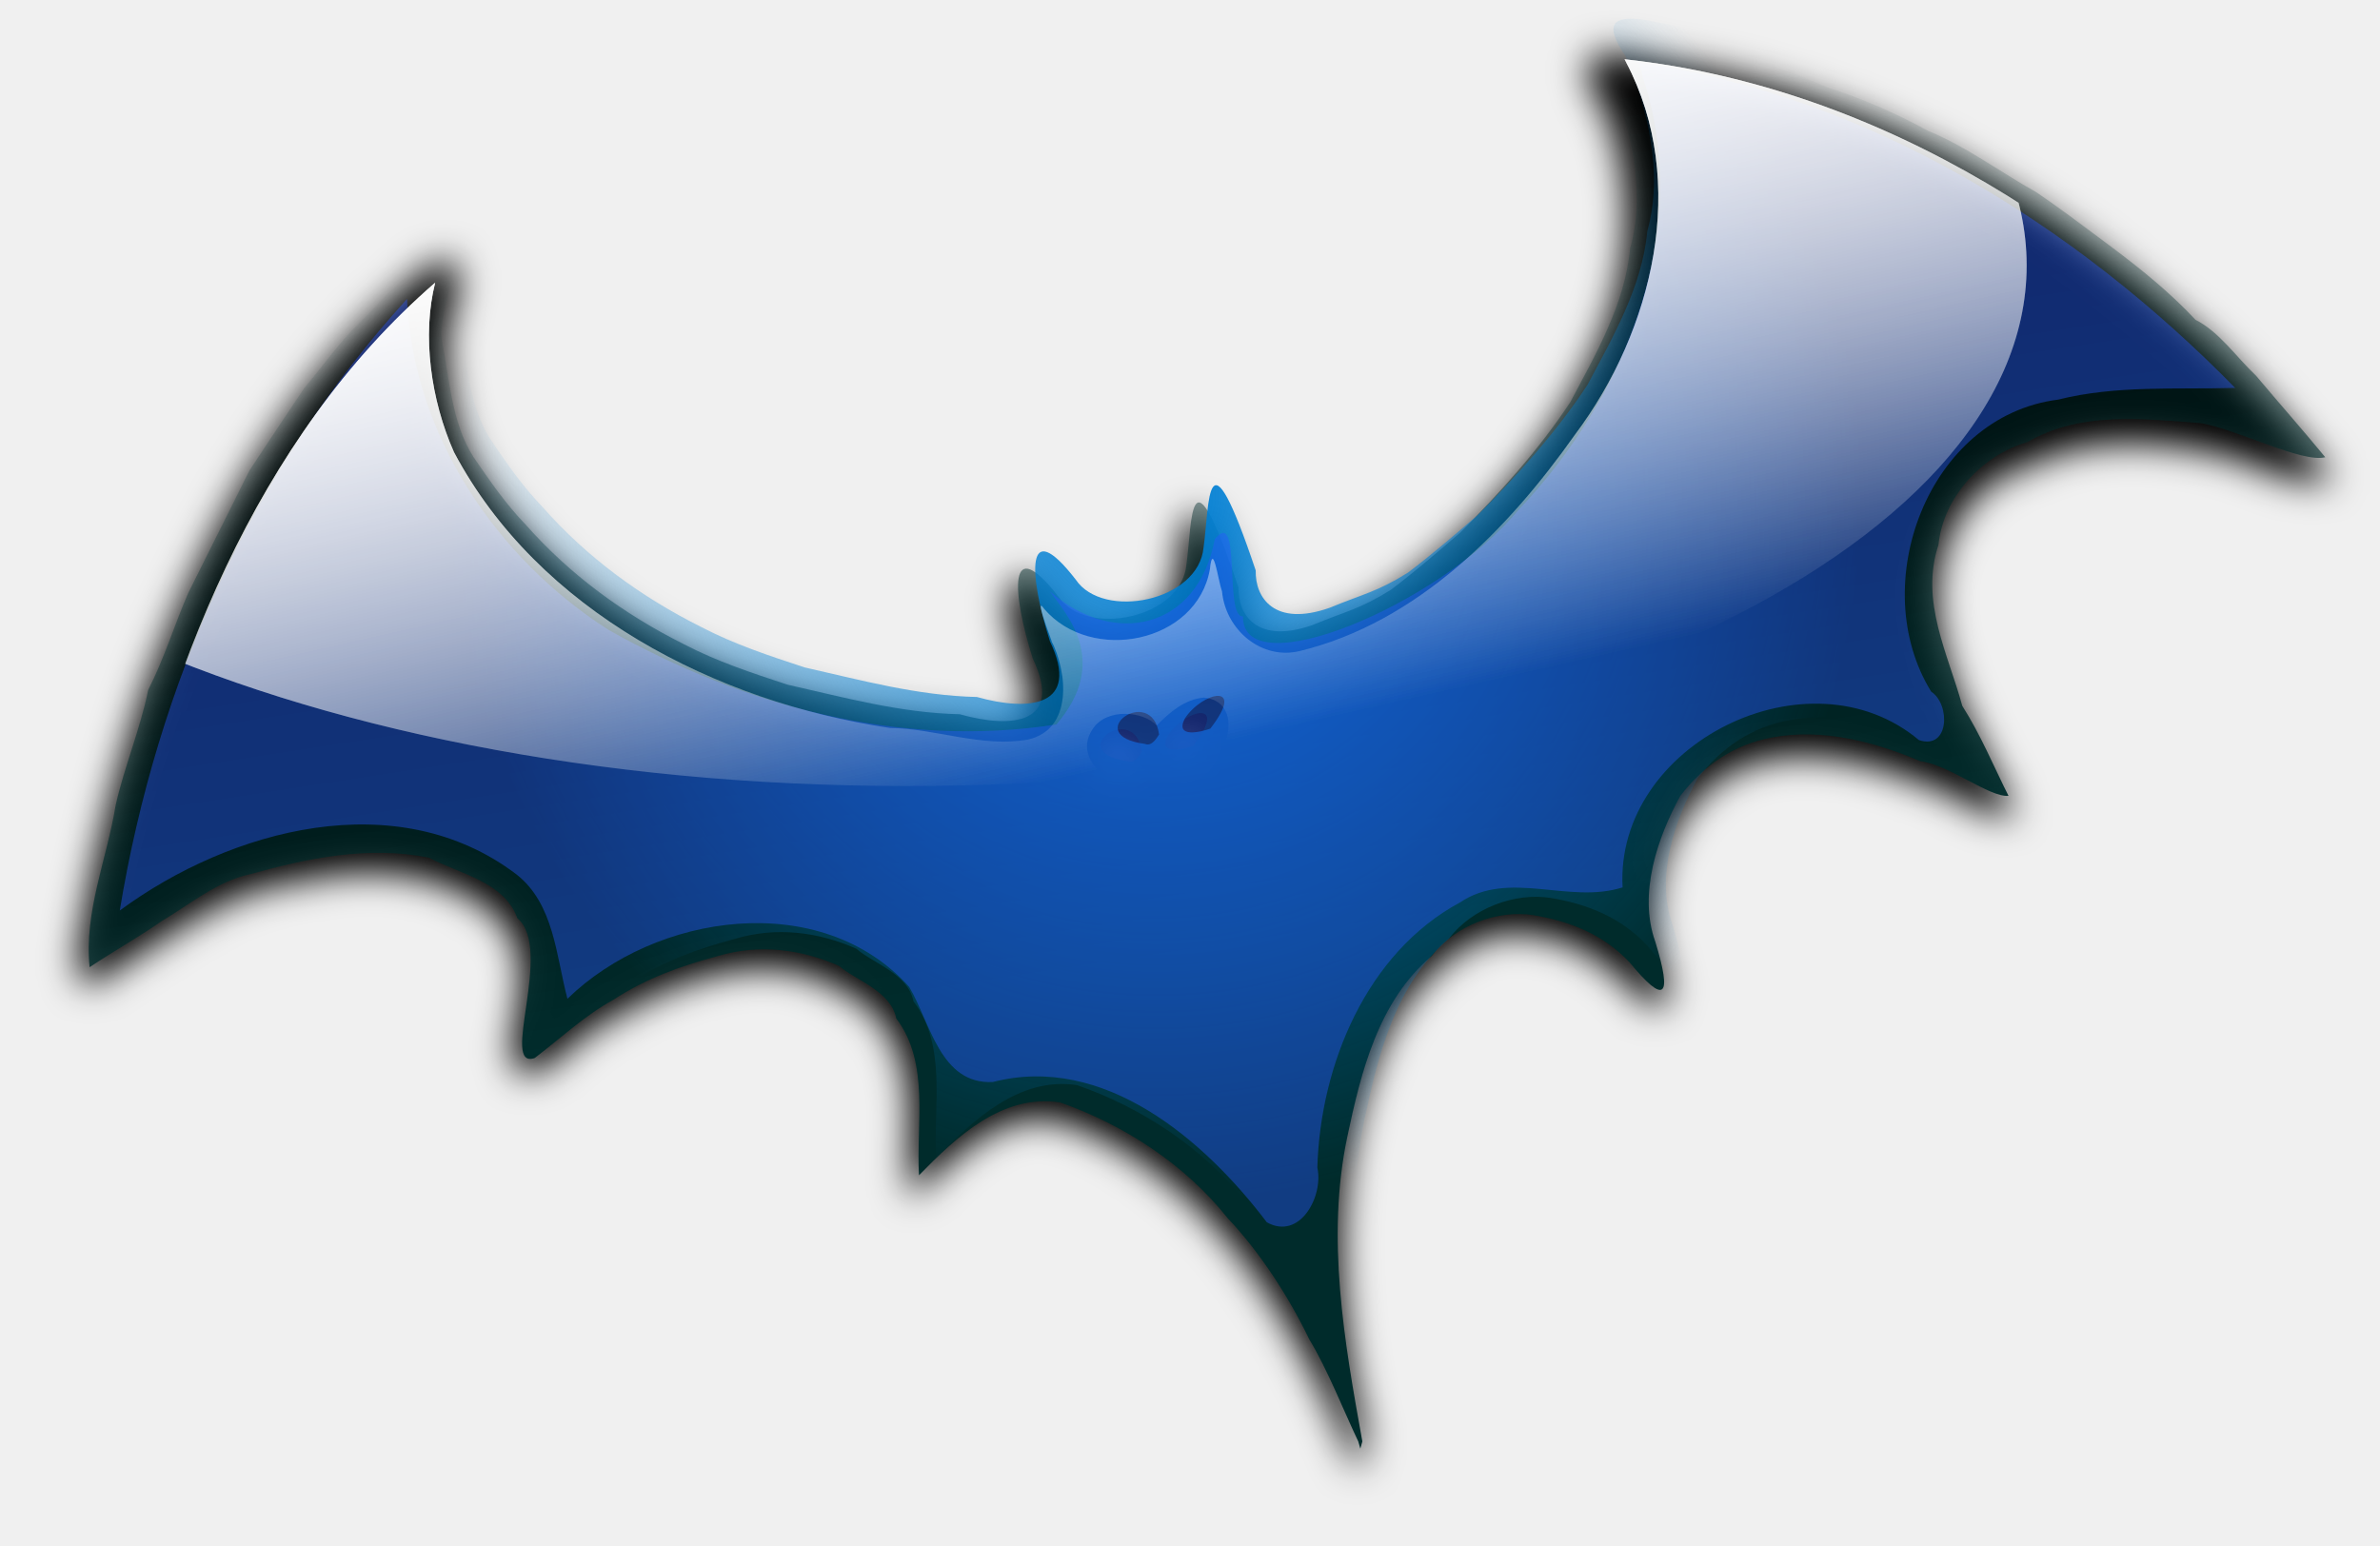
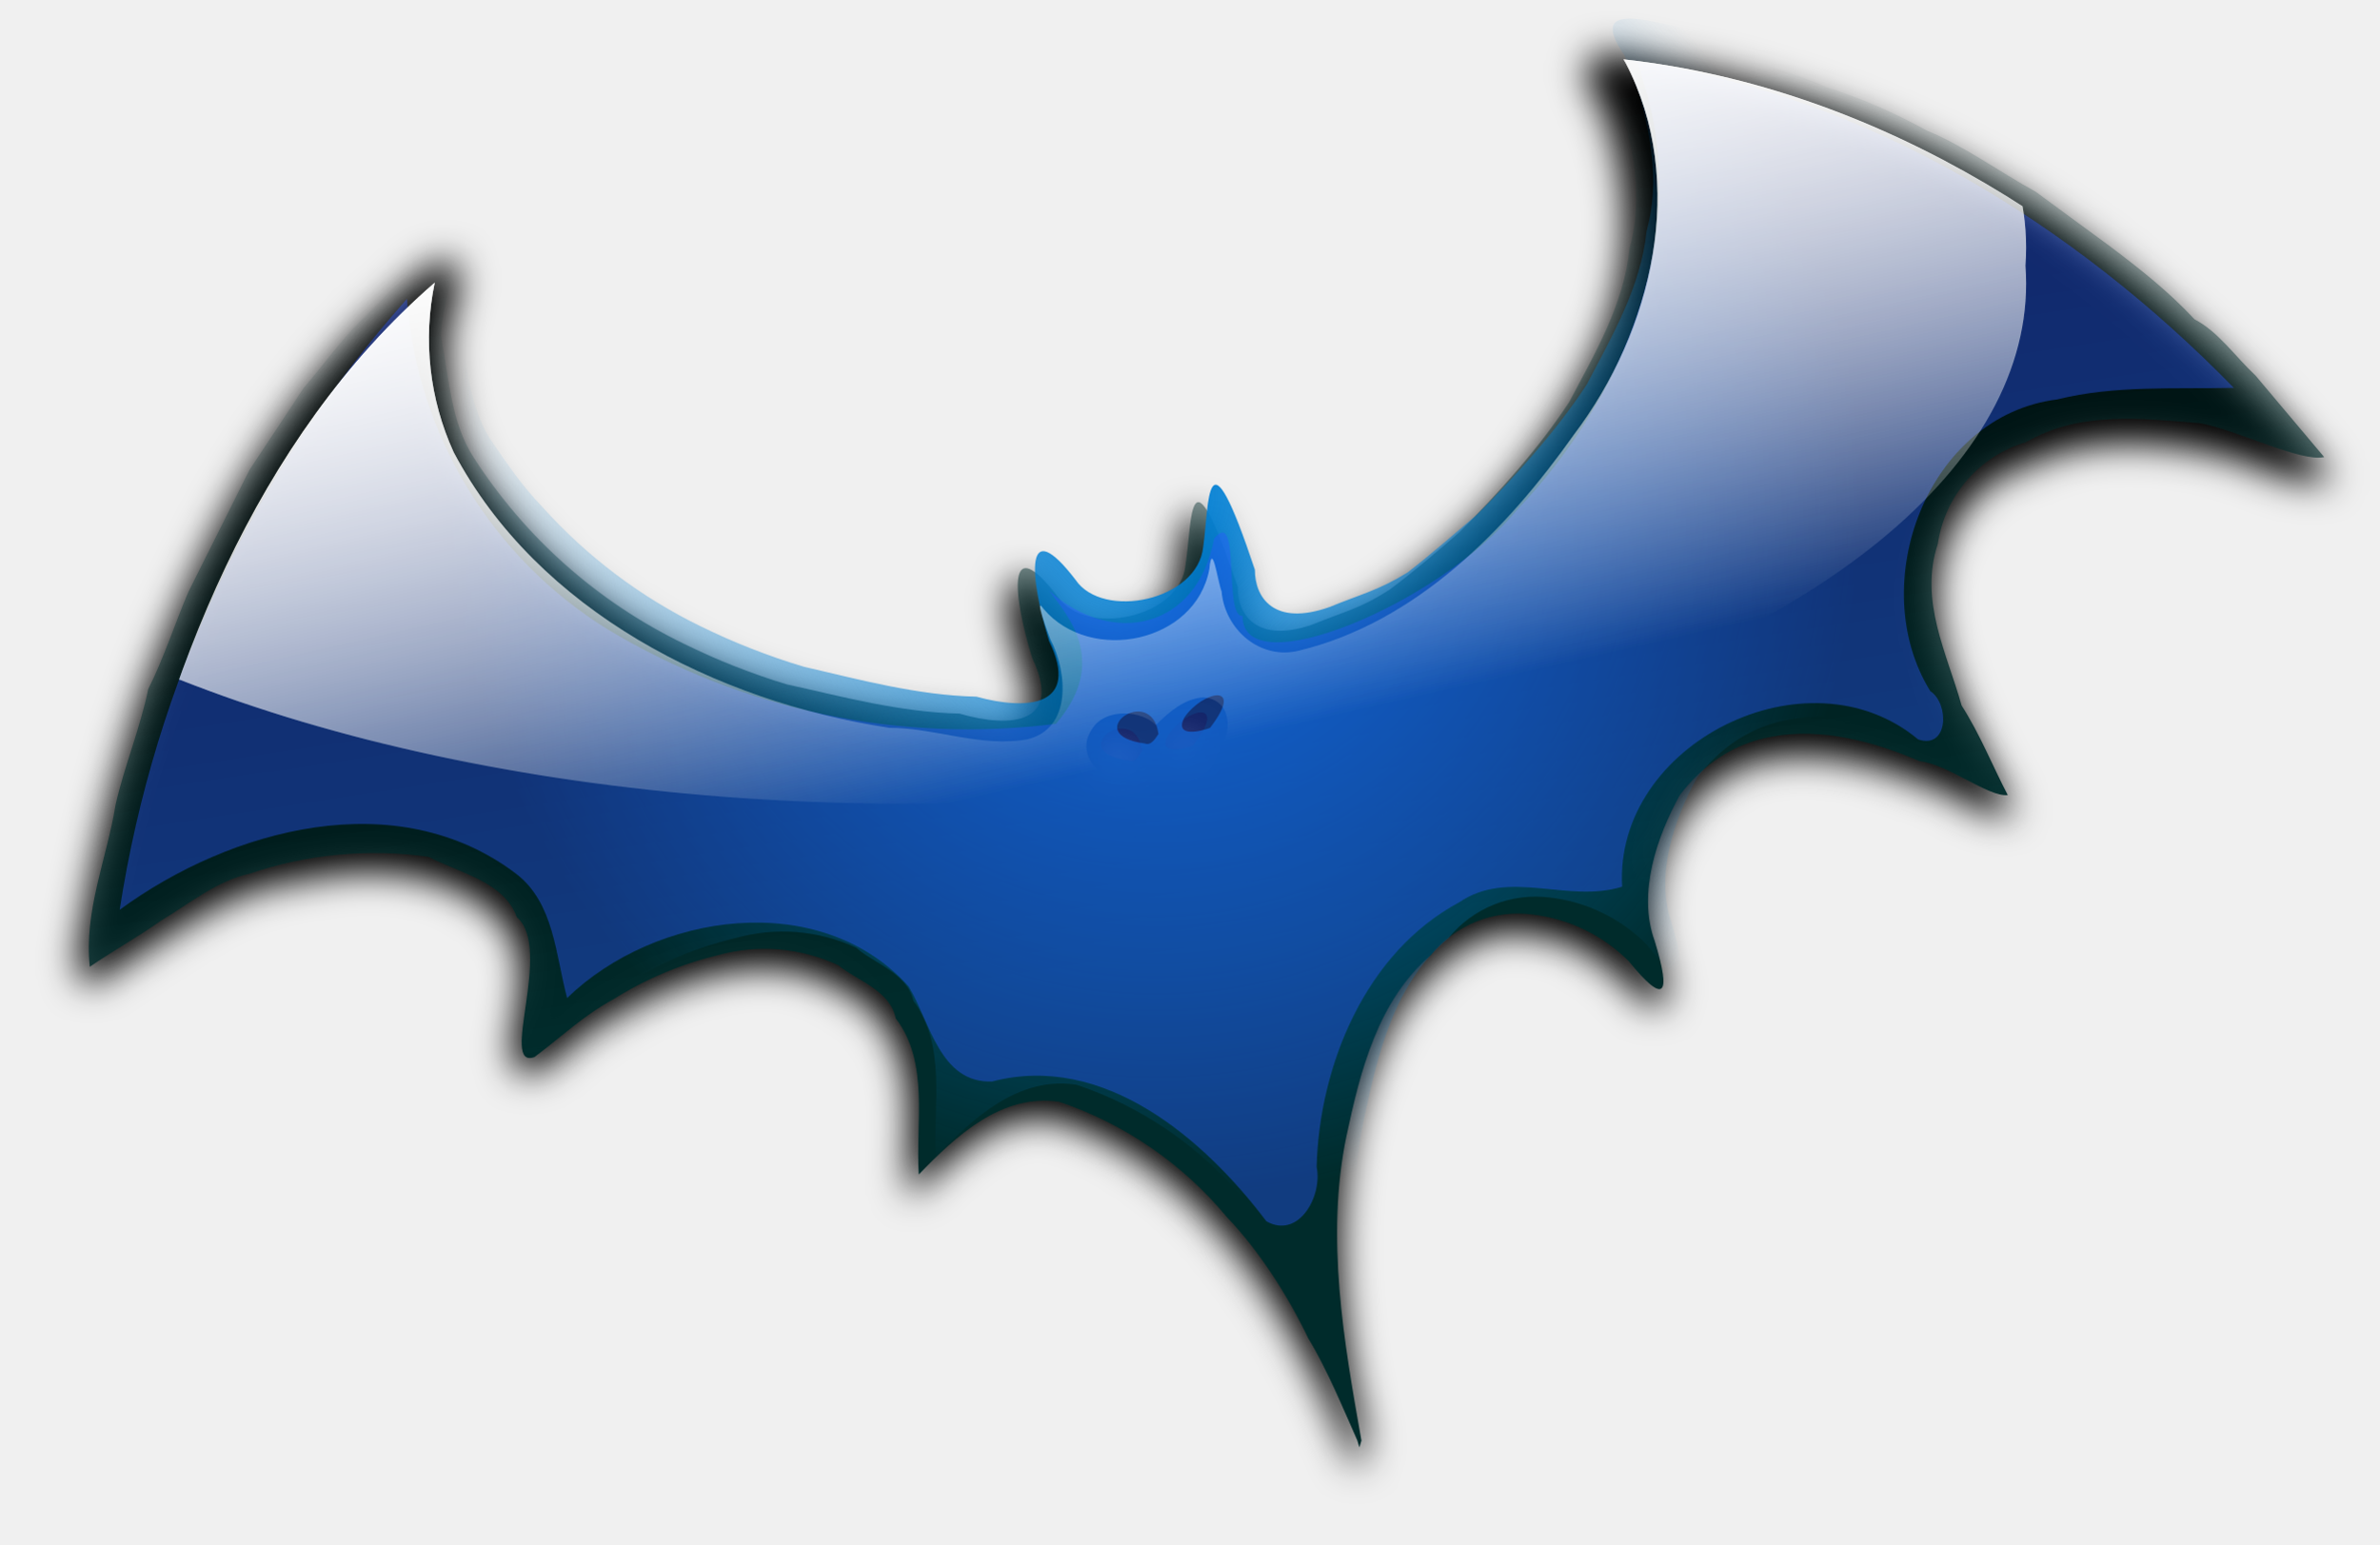
- <svg xmlns="http://www.w3.org/2000/svg" xmlns:xlink="http://www.w3.org/1999/xlink" id="svg2" viewBox="0 0 563.68 366.12" version="1.1">
-   <defs id="defs4">
-     <filter id="filter6185-3" color-interpolation-filters="sRGB">
-       <feGaussianBlur id="feGaussianBlur6187-0" stdDeviation="2.714" />
+ <svg xmlns="http://www.w3.org/2000/svg" xmlns:xlink="http://www.w3.org/1999/xlink" version="1.1" viewBox="0 0 563.7 366.1">
+   <defs>
+     <path fill="url(#f)" d="M480.2 611.5c9.2 17.6 4 39.5-7.6 54.8-9.9 14-23.2 27.6-40.4 31.8-5.7 1.5-11-3-11.5-8.7-.6-1.6-1.4-7.6-1.8-3.3-2 10.9-17.5 14-24.4 5.9-2-2.9 2.2 7.6 1 4.5 2.5 4.8 3.2 13.2-3.5 14.7-6.7 1.2-13.5-1.7-20.2-1.7-25.6-3.9-51.8-17.2-64.2-40.6a40.3 40.3 0 0 1-2.8-25c-26.5 23-40 58-46.8 91.9-2.8 7.9 3.9.8 7.3-.9a51.6 51.6 0 0 1 44-7c9 3 15.3 12.5 12.5 21.8-1.8 5.2.2 4.4 3.5 1.2 12-9 29.2-15.3 43.2-7.2 8.7 5.3 12.2 16.1 10.9 25.8 6.3-7 17.9-9.8 26-4.1 14 6.8 24 19.4 31.1 33-2.2-19.8-.3-42.6 14-57.5a21.7 21.7 0 0 1 28-2.2c2.4 1.8 4.6 4 3.1-.4-1.9-14.4 8.7-29.8 23.7-30.2 9.2-.5 18.1 3.2 26.2 6.6-6.4-12-12.3-27.8-4.3-40.5 7.3-10.4 21.6-13.6 33.7-12.4 5.3.6 10.5 2 15.6 3.8-24.6-28.3-58.7-50.4-96.6-54.6l.3.5zM418 705c5.4.4 4.1 8 .2 9.8-2 1.6-5.5 1-6.8.1-2.6 6.4-13.7.5-9.8-5.2 2-3.3 7.6-2.7 9.4-.6 1.9-1.9 4.2-3.9 7-4.1z" clip-path="url(#e)" id="reuse-0" />
+   </defs>
+   <defs>
+     <linearGradient id="c" x1="-167.6" x2="-185.3" y1="721.7" y2="606.4" gradientTransform="translate(-1.3 5)" gradientUnits="userSpaceOnUse">
+       <stop offset="0" stop-color="#002b2b" />
+       <stop offset="1" stop-color="#002b2b" stop-opacity="0" />
+     </linearGradient>
+     <linearGradient xlink:href="#a" id="f" x1="400.8" x2="424.2" y1="608" y2="710.8" gradientUnits="userSpaceOnUse" />
+     <linearGradient id="a">
+       <stop offset="0" stop-color="#fff" />
+       <stop offset="1" stop-color="#fff" stop-opacity="0" />
+     </linearGradient>
+     <radialGradient id="d" cx="-181" cy="637.2" r="164.6" gradientTransform="matrix(.63137 -.0231 .0231 .6312 -79.4 253.2)" gradientUnits="userSpaceOnUse">
+       <stop offset="0" stop-color="#007fd4" />
+       <stop offset="1" stop-color="#007fd4" stop-opacity="0" />
+     </radialGradient>
+     <clipPath id="e">
+       <path fill="#fff" stroke="#fff" stroke-width="2" d="M439.2 587.5a165 76.6 0 1 1-329.8 0 165 76.6 0 1 1 329.8 0z" transform="translate(99.9 53.9)" />
+     </clipPath>
+     <filter id="b" color-interpolation-filters="sRGB">
+       <feGaussianBlur stdDeviation="2.7" />
    </filter>
-     <linearGradient id="linearGradient6339-3" y2="606.37" gradientUnits="userSpaceOnUse" x2="-185.32" gradientTransform="translate(-1.2676 5.0706)" y1="721.72" x1="-167.57">
-       <stop id="stop6335-3" style="stop-color:#002b2b" offset="0" />
-       <stop id="stop6337-7" style="stop-color:#002b2b;stop-opacity:0" offset="1" />
-     </linearGradient>
-     <radialGradient id="radialGradient6349-8" gradientUnits="userSpaceOnUse" cy="637.23" cx="-180.99" gradientTransform="matrix(.63137 -.023099 .023093 .6312 -79.422 253.21)" r="164.64">
-       <stop id="stop6345-1" style="stop-color:#007fd4" offset="0" />
-       <stop id="stop6347-1" style="stop-color:#007fd4;stop-opacity:0" offset="1" />
-     </radialGradient>
-     <linearGradient id="linearGradient6628" y2="710.81" xlink:href="#linearGradient6155-0" gradientUnits="userSpaceOnUse" x2="424.17" y1="607.96" x1="400.83" />
-     <linearGradient id="linearGradient6155-0">
-       <stop id="stop6157-8" style="stop-color:#ffffff" offset="0" />
-       <stop id="stop6159-5" style="stop-color:#ffffff;stop-opacity:0" offset="1" />
-     </linearGradient>
-     <clipPath id="clipPath6151-64">
-       <path id="path6153-67" style="stroke:#ffffff;stroke-width:2;fill:#ffffff" d="m439.22 587.52a164.93 76.639 0 1 1 -329.86 0 164.93 76.639 0 1 1 329.86 0z" transform="translate(99.902 53.858)" />
-     </clipPath>
  </defs>
-   <g id="layer1" transform="translate(-88.763 -61.901)">
-     <g id="g6438" transform="matrix(1.6087 0 0 1.6087 650.57 -881.69)">
-       <path id="path6262" style="filter:url(#filter6185-3);fill:#000000" d="m-112.8 594.45c-3.917-0.025-2.937 4.889-0.938 6.75 6.503 13.315 4.578 29.147-2.502 41.798-7.122 13.909-18.497 25.714-31.467 34.452-5.178 1.749-11.574 6.755-17.031 3.5-2.609-3.097-1.99-7.908-4.188-11.469-1.11-1.887-2.274-7.863-5.375-5.812-2.374 5.019 0.393 12.838-6.344 15.281-5.07 2.607-11.741 1.335-14.438-3.906-1.433-2.908-6.246-2.898-5.625 1.031-0.408 5.896 3.343 11.246 3.406 16.844-2.406 4.538-8.753 1.297-12.719 1.312-25.887-1.962-52.511-12.738-67.438-34.812-4.812-6.12-5.979-14.561-6.188-22.094 0.007-3.83 3.499-8.691 0.969-12.094-3.734-0.092-6.393 4.148-9.241 6.151-17.015 15.58-27.761 36.747-35.946 58.13-4.192 12.418-7.683 25.278-9.625 38.344-0.811 5.064 0.668 7.202 4.853 3.149 8.647-5.234 16.618-12.139 27.179-13.182 9.484-2.354 19.885-1.964 28.061 3.877 4.394 3.32 5.853 8.997 4.594 14.25 0.161 3.294-2.9 8.843 0.812 10.844 4.731-1.174 7.758-6.398 12.25-8.312 10.008-6.179 23.803-11.405 34.688-4.344 6.395 2.691 9.273 9.696 9.75 16.344 0.231 4.875-0.317 9.754 0.094 14.625 5.915-5.952 13.726-14.476 23-11.281 21.901 8.017 34.118 29.87 42.192 50.578 1.941 4.116 1.973-6.529 0.626-8.712-3.786-19.262-3.921-40.547 5.744-58.054 4.604-6.747 11.585-13.899 20.562-11.812 6.765 0.779 11.956 5.409 16.219 10.219 2.506 2.103 3.896-1.709 2.781-3.719-3.771-9.17-1.744-20.497 5.219-27.594 8.82-8.661 22.41-5.825 32.531-1.594 4.787 1.012 8.629 5.469 13.781 4.969-5.092-10.829-12.129-21.57-11.656-33.938 0.439-8.009 5.205-16.099 13.406-18.25 8.793-4.69 19.811-3.861 29.163-1.56 5.198 1.365 10.384 5.01 15.931 3.623-7.101-8.793-14.425-17.521-23.094-24.469-20.339-17.891-44.607-32.177-71.438-37.125-4.063-0.142-8.322-2.115-12.562-1.938zm-60.25 101.47c0.578 1.686-3.023 4.74-4.094 3.188 0.765-1.538 2.466-2.837 4.094-3.188zm-11.438 2.375c2.49-0.03 2.392 4.583-0.562 2.625-2.764-0.515-1.732-2.587 0.562-2.625z" transform="matrix(1 0 0 .98762 0 7.3593)" />
-       <path id="path6331" style="fill:url(#linearGradient6339-3)" d="m-149.26 798.78c-2.113-4.432-4.519-10.599-7.202-15.016-3.015-6.276-7.385-12.985-12.004-17.834-6.245-7.893-15.282-13.782-24.712-17.07-8.56-1.293-15.316 5.158-20.752 10.728-0.449-7.476 1.632-16.517-3.344-23.075-0.809-4.097-6.008-5.607-8.397-7.733-5.568-2.472-11.773-3.278-17.818-1.477-5.468 1.463-10.542 3.251-15.455 6.457-4.306 2.402-7.474 5.432-11.553 8.559-5.258 1.873 2.845-16.08-2.564-20.572-1.921-5.394-8.525-6.512-13.027-8.924-9.019-1.782-17.923 0.099-26.421 2.467-4.702 1.01-8.896 4.486-12.904 6.874-3.813 2.635-7.032 4.395-10.625 6.791-0.832-8.182 2.518-15.823 3.833-23.838 1.273-5.689 3.627-11.215 4.789-16.976 2.365-4.66 3.898-9.678 5.905-14.296 3.042-6.094 5.994-12.016 9.003-18.02 2.402-3.617 5.474-8.307 8.102-12.163 2.787-3.278 5.154-6.796 8.402-9.911 3.917-3.928 7.608-7.921 12.154-10.812 4.17-2.954-0.994 10.202-0.343 13.565 1.136 5.772 1.438 12.311 4.694 17.369 2.447 3.556 4.616 6.756 7.652 9.911 6.5 7.368 14.429 13.165 23.257 17.593 4.907 2.565 10.089 4.274 15.305 5.983 8.222 1.847 16.561 4.16 25.358 4.355 7.647 2.153 15.323 1.463 10.746-8.201-3.111-9.81-3.693-18.764 3.808-9.068 3.997 5.947 18.074 3.221 18.808-4.756 0.908-6.294 0.294-18.602 7.676 3.395-0.106 4.052 2.787 8.341 10.879 5.499 4.879-2.03 6.945-2.31 11.551-5.189 3.566-2.685 7.12-5.776 10.199-8.413 5.659-5.658 11.603-12.212 16.209-19.217 3.648-6.888 8.06-14.398 8.812-22.636 2.414-8.58 0.037-17.956-3.198-25.759-6.775-9.804 7.591-3.545 12.542-3.561 6.795 1.215 13.375 2.707 19.656 5.582 5.044 1.613 10.228 3.863 14.854 6.431 5.366 2.138 10.685 6.089 15.905 9.01 3.603 2.434 7.164 5.138 10.953 7.959 4.496 3.376 8.706 6.749 12.529 10.849 3.498 1.757 5.973 5.458 8.904 8.221 3.477 4.135 6.927 8.027 10.199 12.013-3.444 0.862-12.78-4.04-18.334-5.023-8.704-0.638-17.7-1.749-25.556 2.814-6.627 1.901-12.367 8.1-13.058 15.123-2.759 8.324 1.451 16.082 3.507 23.687 2.701 4.231 4.678 9.026 6.806 13.253-2.834 0.225-8.643-4.532-12.979-5.101-6.503-2.767-14.265-4.915-21.832-3.493-5.491 0.997-9.976 4.01-13.504 8.594-3.297 6.018-6.232 14.356-3.692 21.46 2.529 8.224 1.453 9.423-3.811 3.017-3.834-4.072-8.774-6.022-14.104-6.907-5.248-0.839-11.546 1.47-15.004 6.006-7.883 6.685-10.42 17.193-12.41 26.579-3.164 14.9-0.433 30.285 2.207 44.899l-0.3 1.051zm-31.856-101.55c-1.05-7.606-11.765 0.112-2.064 1.393 1.023 0.433 1.783-0.976 2.064-1.393zm7.549-0.868c5.37-6.926-1.171-5.416-3.751-1.492-1.556 3.016 2.534 1.951 3.751 1.492z" />
-       <path id="path6341" style="fill:url(#radialGradient6349-8)" d="m-146.73 796.24c-2.113-4.432-4.519-10.599-7.202-15.016-3.015-6.276-7.385-12.985-12.004-17.834-6.245-7.893-15.282-13.782-24.712-17.07-8.56-1.293-15.316 5.158-20.752 10.728-0.449-7.476 1.632-16.517-3.344-23.075-0.809-4.097-6.008-5.607-8.397-7.733-5.568-2.472-11.773-3.278-17.818-1.477-5.468 1.463-10.542 3.251-15.455 6.457-4.306 2.402-7.474 5.432-11.553 8.559-5.258 1.873 2.845-16.08-2.564-20.572-1.921-5.394-8.525-6.512-13.027-8.924-9.019-1.782-17.923 0.099-26.421 2.467-4.702 1.01-8.896 4.486-12.904 6.874-3.813 2.635-7.032 4.395-10.625 6.791-0.832-8.182 2.518-15.823 3.833-23.838 1.273-5.689 3.627-11.215 4.789-16.976 2.365-4.66 3.898-9.678 5.905-14.296 3.042-6.094 5.994-12.016 9.003-18.02 2.402-3.617 5.474-8.307 8.102-12.163 2.787-3.278 5.154-6.796 8.402-9.911 3.917-3.928 7.608-7.921 12.154-10.812 4.17-2.954-0.994 10.202-0.343 13.565 1.136 5.772 1.438 12.311 4.694 17.369 2.447 3.556 4.616 6.756 7.652 9.911 6.5 7.368 14.429 13.165 23.257 17.593 4.907 2.565 10.089 4.274 15.305 5.983 8.222 1.847 16.561 4.16 25.358 4.355 7.647 2.153 15.323 1.463 10.746-8.201-3.111-9.81-3.693-18.764 3.808-9.068 3.997 5.947 18.074 3.221 18.808-4.756 0.908-6.294 0.294-18.602 7.676 3.395-0.106 4.052 2.787 8.341 10.879 5.499 4.879-2.03 6.945-2.31 11.551-5.189 3.566-2.685 7.12-5.776 10.199-8.413 5.659-5.658 11.603-12.212 16.209-19.217 3.648-6.888 8.06-14.398 8.812-22.636 2.414-8.58 0.037-17.956-3.198-25.759-6.775-9.804 7.591-3.545 12.542-3.561 6.795 1.215 13.375 2.707 19.656 5.582 5.044 1.613 10.228 3.863 14.854 6.431 5.366 2.138 10.685 6.089 15.905 9.01 3.603 2.434 7.164 5.138 10.953 7.959 4.496 3.376 8.706 6.749 12.529 10.849 3.498 1.757 5.973 5.458 8.904 8.221 3.477 4.135 6.927 8.027 10.199 12.013-3.444 0.862-12.78-4.04-18.334-5.023-8.704-0.638-17.7-1.749-25.556 2.814-6.627 1.901-12.367 8.1-13.058 15.123-2.759 8.324 1.451 16.082 3.507 23.687 2.701 4.231 4.678 9.026 6.806 13.253-2.834 0.225-8.643-4.532-12.979-5.101-6.503-2.767-14.265-4.915-21.832-3.493-5.491 0.997-9.976 4.01-13.504 8.594-3.297 6.018-6.232 14.356-3.692 21.46 2.529 8.224 1.453 9.423-3.811 3.017-3.834-4.072-8.774-6.022-14.104-6.907-5.248-0.839-11.546 1.47-15.004 6.006-7.883 6.685-10.42 17.193-12.41 26.579-3.164 14.9-0.433 30.285 2.207 44.899l-0.3 1.051zm-31.856-101.55c-1.05-7.606-11.765 0.112-2.064 1.393 1.023 0.433 1.783-0.976 2.064-1.393zm7.549-0.868c5.37-6.926-1.171-5.416-3.751-1.492-1.556 3.016 2.534 1.951 3.751 1.492z" />
-       <path id="path6264" style="opacity:.411;fill:#2a55ff" d="m-107.47 597.64c7.727 22.624-2.395 47.355-18.186 63.978-11.739 14.088-40.683 26.061-40.577 15.686-2.831 0.246-0.163-16.233-4.15-11.384-2.536 13.39-14.945 15.956-24.3 7.671 2.651 3.63 8.87 10.386 0.985 19.623-22.89 3.578-45.939-2.678-65.917-13.91-16.464-10.518-28.782-28.61-29.699-48.727-22.713 24.908-36.842 56.872-42.281 90.031 16.384-12.05 40.894-18.624 58.406-5.312 5.54 4.347 5.829 12.013 7.5 18.312 12.954-12.635 37.33-16.236 50.312-1.75 3.099 5.19 4.554 14.39 12.312 14 16.339-4.218 31.122 8.486 40.344 20.656 4.846 2.705 8.37-3.801 7.438-8.062 0.425-15.009 7.19-31.591 21-39.031 7.246-4.869 16.036 0.31 23.938-2.219-1.158-21.104 27.394-35.309 43.625-21.688 4.506 1.509 4.662-5.274 1.812-7.125-9.665-15.642-0.535-40.557 18.688-43 8.546-2.136 17.334-1.476 26.062-1.719-23.588-24.094-54.022-42.942-87.719-47.875l0.215 0.977z" />
-       <path id="path6409" style="fill:url(#linearGradient6628)" clip-path="url(#clipPath6151-64)" d="m480.16 611.47c9.266 17.633 3.972 39.504-7.531 54.812-9.932 14.068-23.263 27.634-40.438 31.844-5.704 1.442-11.002-3.108-11.531-8.75-0.563-1.562-1.351-7.56-1.781-3.281-1.912 10.901-17.454 13.921-24.375 5.875-1.951-2.825 2.239 7.618 0.99 4.562 2.469 4.784 3.234 13.208-3.459 14.656-6.77 1.194-13.485-1.639-20.281-1.719-25.601-3.823-51.722-17.175-64.156-40.594-3.437-7.698-4.733-17.259-2.781-24.969-26.506 23.005-39.957 57.908-46.844 91.875-2.723 7.871 3.911 0.771 7.281-0.844 12.713-8.268 29.429-12.215 44.094-7.062 8.874 2.964 15.278 12.513 12.406 21.812-1.707 5.244 0.224 4.448 3.594 1.188 11.958-8.983 29.182-15.27 43.188-7.125 8.646 5.256 12.118 16.049 10.844 25.75 6.365-7.028 17.878-9.844 26-4.125 13.928 6.823 24.006 19.466 31.156 33-2.253-19.73-0.373-42.597 14-57.469 7.259-7.63 19.624-8.169 27.969-2.156 2.408 1.719 4.56 4.031 3.125-0.438-1.929-14.389 8.624-29.807 23.706-30.166 9.177-0.595 18.08 3.198 26.138 6.604-6.407-12.107-12.311-27.854-4.25-40.531 7.24-10.413 21.555-13.588 33.656-12.375 5.344 0.594 10.563 1.911 15.594 3.719-24.61-28.28-58.63-50.4-96.55-54.55l0.25 0.469zm-62.19 93.53c5.467 0.434 4.149 8.058 0.25 9.844-1.98 1.565-5.561 1.043-6.812 0.094-2.603 6.345-13.701 0.492-9.812-5.281 2.08-3.244 7.636-2.623 9.438-0.531 1.829-1.901 4.133-3.887 6.938-4.125z" transform="translate(-589.98 -15.737)" />
-       <path id="path6430" style="fill:url(#linearGradient6628)" clip-path="url(#clipPath6151-64)" d="m480.16 611.47c9.266 17.633 3.972 39.504-7.531 54.812-9.932 14.068-23.263 27.634-40.438 31.844-5.704 1.442-11.002-3.108-11.531-8.75-0.563-1.562-1.351-7.56-1.781-3.281-1.912 10.901-17.454 13.921-24.375 5.875-1.951-2.825 2.239 7.618 0.99 4.562 2.469 4.784 3.234 13.208-3.459 14.656-6.77 1.194-13.485-1.639-20.281-1.719-25.601-3.823-51.722-17.175-64.156-40.594-3.437-7.698-4.733-17.259-2.781-24.969-26.506 23.005-39.957 57.908-46.844 91.875-2.723 7.871 3.911 0.771 7.281-0.844 12.713-8.268 29.429-12.215 44.094-7.062 8.874 2.964 15.278 12.513 12.406 21.812-1.707 5.244 0.224 4.448 3.594 1.188 11.958-8.983 29.182-15.27 43.188-7.125 8.646 5.256 12.118 16.049 10.844 25.75 6.365-7.028 17.878-9.844 26-4.125 13.928 6.823 24.006 19.466 31.156 33-2.253-19.73-0.373-42.597 14-57.469 7.259-7.63 19.624-8.169 27.969-2.156 2.408 1.719 4.56 4.031 3.125-0.438-1.929-14.389 8.624-29.807 23.706-30.166 9.177-0.595 18.08 3.198 26.138 6.604-6.407-12.107-12.311-27.854-4.25-40.531 7.24-10.413 21.555-13.588 33.656-12.375 5.344 0.594 10.563 1.911 15.594 3.719-24.61-28.28-58.63-50.4-96.55-54.55l0.25 0.469zm-62.19 93.53c5.467 0.434 4.149 8.058 0.25 9.844-1.98 1.565-5.561 1.043-6.812 0.094-2.603 6.345-13.701 0.492-9.812-5.281 2.08-3.244 7.636-2.623 9.438-0.531 1.829-1.901 4.133-3.887 6.938-4.125z" transform="translate(-589.98 -15.737)" />
-     </g>
-   </g>
+   <path fill="#000" d="M-112.8 594.5c-4 0-3 4.8-1 6.7a45.5 45.5 0 0 1-2.4 41.8 94.4 94.4 0 0 1-31.5 34.5c-5.2 1.7-11.6 6.7-17 3.5-2.6-3.1-2-8-4.2-11.5-1.1-2-2.3-7.9-5.4-5.8-2.4 5 .4 12.8-6.3 15.2-5.1 2.7-11.8 1.4-14.5-3.9-1.4-2.9-6.2-2.9-5.6 1-.4 6 3.3 11.3 3.4 17-2.4 4.5-8.8 1.2-12.7 1.2-26-2-52.5-12.7-67.5-34.8-4.8-6.1-6-14.5-6.1-22 0-3.9 3.5-8.8 1-12.2-3.8 0-6.5 4.2-9.3 6.2-17 15.6-27.8 36.7-36 58.1a223 223 0 0 0-9.6 38.4c-.8 5 .7 7.2 4.9 3.1 8.6-5.2 16.6-12.1 27.1-13.2 9.5-2.3 20-2 28.1 3.9 4.4 3.3 5.9 9 4.6 14.2.2 3.3-2.9 8.9.8 10.9 4.7-1.2 7.8-6.4 12.3-8.3 10-6.2 23.8-11.4 34.6-4.4 6.4 2.7 9.3 9.7 9.8 16.4.2 4.9-.3 9.7 0 14.6 6-6 13.8-14.5 23-11.3 22 8 34.2 29.9 42.3 50.6 2 4.1 2-6.5.6-8.7-3.8-19.3-4-40.6 5.8-58 4.6-6.8 11.5-14 20.5-11.9 6.8.8 12 5.4 16.2 10.2 2.5 2.1 4-1.7 2.8-3.7a26.1 26.1 0 0 1 5.2-27.6c8.9-8.6 22.4-5.8 32.6-1.6 4.8 1 8.6 5.5 13.7 5-5-10.8-12-21.6-11.6-34 .4-8 5.2-16 13.4-18.2 8.8-4.7 19.8-3.8 29.2-1.5 5.2 1.3 10.3 5 15.9 3.6a157.2 157.2 0 0 0-23.1-24.5 152 152 0 0 0-71.4-37.1c-4.1-.2-8.4-2.1-12.6-2zm-60.3 101.4c.6 1.7-3 4.8-4 3.2a6.4 6.4 0 0 1 4-3.2zm-11.4 2.4c2.5 0 2.4 4.6-.6 2.6-2.7-.5-1.7-2.6.6-2.6z" filter="url(#b)" transform="translate(-88.8 -61.9) translate(650.6 -881.7) scale(1.6087) matrix(1 0 0 .98762 0 7.4)" />
+   <path fill="url(#c)" d="M-149.3 798.8c-2-4.5-4.5-10.6-7.2-15-3-6.3-7.3-13-12-17.9a54.8 54.8 0 0 0-24.7-17c-8.5-1.3-15.3 5.1-20.7 10.7-.5-7.5 1.6-16.5-3.4-23-.8-4.2-6-5.7-8.4-7.8a25.6 25.6 0 0 0-17.8-1.5 51.7 51.7 0 0 0-15.4 6.5c-4.4 2.4-7.5 5.4-11.6 8.5-5.3 1.9 2.8-16-2.6-20.6-1.9-5.3-8.5-6.5-13-8.9a57 57 0 0 0-26.4 2.5c-4.7 1-9 4.5-13 6.9-3.7 2.6-7 4.4-10.5 6.8-.9-8.2 2.5-15.9 3.8-23.9 1.3-5.7 3.6-11.2 4.8-17 2.3-4.6 3.9-9.6 5.9-14.3l9-18 8-12.1c2.9-3.3 5.2-6.8 8.5-10 4-3.9 7.6-7.9 12.1-10.8 4.2-3-1 10.2-.3 13.6 1.1 5.8 1.4 12.3 4.7 17.4a76.3 76.3 0 0 0 31 27.5 99 99 0 0 0 15.2 6c8.2 1.8 16.6 4.1 25.4 4.3 7.6 2.2 15.3 1.5 10.7-8.2-3-9.8-3.7-18.8 3.8-9 4 5.9 18.1 3.2 18.8-4.8 1-6.3.3-18.6 7.7 3.4-.1 4 2.8 8.3 10.9 5.5 4.9-2 7-2.3 11.5-5.2 3.6-2.7 7.2-5.8 10.2-8.4 5.7-5.7 11.6-12.2 16.2-19.2 3.7-7 8.1-14.4 8.9-22.7 2.4-8.6 0-18-3.2-25.7-6.8-9.8 7.6-3.6 12.5-3.6a80.4 80.4 0 0 1 19.7 5.6 84 84 0 0 1 14.8 6.4c5.4 2.2 10.7 6.1 16 9l10.9 8c4.5 3.4 8.7 6.7 12.5 10.8 3.5 1.8 6 5.5 9 8.3l10.1 12c-3.4.8-12.8-4-18.3-5-8.7-.7-17.7-1.8-25.6 2.8a18.4 18.4 0 0 0-13 15c-2.8 8.4 1.4 16.2 3.5 23.8 2.7 4.2 4.6 9 6.8 13.2-2.9.3-8.7-4.5-13-5-6.5-2.8-14.3-5-21.8-3.6-5.5 1-10 4-13.5 8.6-3.3 6-6.3 14.4-3.7 21.5 2.5 8.2 1.4 9.4-3.8 3a24 24 0 0 0-14.2-6.9 16.5 16.5 0 0 0-15 6c-7.8 6.7-10.4 17.2-12.4 26.6-3.1 14.9-.4 30.3 2.2 44.9l-.3 1zM-181 697.2c-1-7.6-11.8.1-2 1.4 1 .5 1.7-1 2-1.4zm7.5-.8c5.4-7-1.1-5.5-3.7-1.5-1.6 3 2.5 2 3.7 1.5z" transform="translate(-88.8 -61.9) translate(650.6 -881.7) scale(1.6087)" />
+   <path fill="url(#d)" d="M-146.7 796.2c-2.1-4.4-4.5-10.6-7.2-15-3-6.3-7.4-13-12-17.8a54.8 54.8 0 0 0-24.7-17c-8.6-1.4-15.4 5-20.8 10.6-.4-7.4 1.6-16.5-3.3-23-.9-4.1-6-5.6-8.4-7.8a25.6 25.6 0 0 0-17.9-1.4 51.7 51.7 0 0 0-15.4 6.4c-4.3 2.4-7.5 5.5-11.6 8.6-5.2 1.9 2.9-16.1-2.5-20.6-2-5.4-8.6-6.5-13-9a57 57 0 0 0-26.5 2.6c-4.7 1-8.9 4.4-12.9 6.8-3.8 2.7-7 4.4-10.6 6.8-.8-8.2 2.5-15.8 3.8-23.8 1.3-5.7 3.7-11.2 4.8-17 2.4-4.7 4-9.7 6-14.3l9-18 8-12.2c2.8-3.3 5.2-6.8 8.4-9.9 4-4 7.6-8 12.2-10.8 4.1-3-1 10.2-.4 13.6 1.2 5.7 1.5 12.3 4.7 17.3 2.5 3.6 4.6 6.8 7.7 10a76.3 76.3 0 0 0 23.2 17.5 99 99 0 0 0 15.3 6c8.3 1.9 16.6 4.2 25.4 4.4 7.6 2.1 15.3 1.4 10.7-8.2-3-9.8-3.6-18.8 3.9-9 4 5.9 18 3.1 18.8-4.9.9-6.2.3-18.6 7.6 3.4 0 4.1 2.8 8.4 11 5.5 4.8-2 6.9-2.3 11.5-5.1 3.5-2.7 7-5.8 10.2-8.5 5.6-5.6 11.6-12.2 16.2-19.2 3.6-6.9 8-14.4 8.8-22.6 2.4-8.6 0-18-3.2-25.8-6.8-9.8 7.6-3.5 12.5-3.5a80.4 80.4 0 0 1 19.7 5.6 84 84 0 0 1 14.8 6.4c5.4 2.1 10.7 6 16 9 3.6 2.4 7.1 5.1 10.9 8 4.5 3.3 8.7 6.7 12.5 10.8 3.5 1.8 6 5.5 9 8.2 3.4 4.2 6.9 8 10.1 12-3.4.9-12.7-4-18.3-5-8.7-.6-17.7-1.7-25.6 2.8a18.4 18.4 0 0 0-13 15.1c-2.8 8.4 1.4 16.1 3.5 23.7 2.7 4.3 4.7 9 6.8 13.3-2.8.2-8.6-4.5-13-5.1-6.5-2.8-14.2-5-21.8-3.5-5.5 1-10 4-13.5 8.6-3.3 6-6.2 14.3-3.7 21.4 2.5 8.3 1.4 9.5-3.8 3a24 24 0 0 0-14.1-6.8 16.5 16.5 0 0 0-15 6c-8 6.6-10.4 17.2-12.4 26.5-3.2 15-.5 30.3 2.2 45l-.3 1zm-31.9-101.5c-1-7.6-11.8.1-2 1.4 1 .4 1.7-1 2-1.4zm7.6-.9c5.3-6.9-1.2-5.4-3.8-1.5-1.5 3 2.5 2 3.8 1.5z" transform="translate(-88.8 -61.9) translate(650.6 -881.7) scale(1.6087)" />
+   <path fill="#2a55ff" d="M-107.5 597.6c7.8 22.7-2.4 47.4-18.2 64-11.7 14.1-40.6 26-40.5 15.7-2.9.3-.2-16.2-4.2-11.4-2.5 13.4-15 16-24.3 7.7 2.7 3.6 8.9 10.4 1 19.6a103 103 0 0 1-66-13.9 62.8 62.8 0 0 1-29.6-48.7 175.9 175.9 0 0 0-42.3 90c16.4-12 40.9-18.6 58.4-5.3 5.6 4.3 5.8 12 7.5 18.3 13-12.6 37.3-16.2 50.3-1.7 3.1 5.1 4.6 14.3 12.3 14 16.4-4.3 31.2 8.4 40.4 20.6 4.8 2.7 8.3-3.8 7.4-8 .4-15 7.2-31.6 21-39 7.3-5 16 .2 24-2.3-1.2-21.1 27.3-35.3 43.6-21.7 4.5 1.5 4.6-5.3 1.8-7.1-9.7-15.7-.5-40.6 18.7-43 8.5-2.1 17.3-1.5 26-1.7-23.5-24.1-54-43-87.7-48l.2 1z" opacity=".4" transform="translate(-88.8 -61.9) translate(650.6 -881.7) scale(1.6087)" />
+   <use clip-path="url(#e)" transform="translate(-88.8 -61.9) translate(650.6 -881.7) scale(1.6087) translate(-590 -15.7)" xlink:href="#reuse-0" />
+   <use clip-path="url(#e)" transform="translate(-88.8 -61.9) translate(650.6 -881.7) scale(1.6087) translate(-590 -15.7)" xlink:href="#reuse-0" />
</svg>
